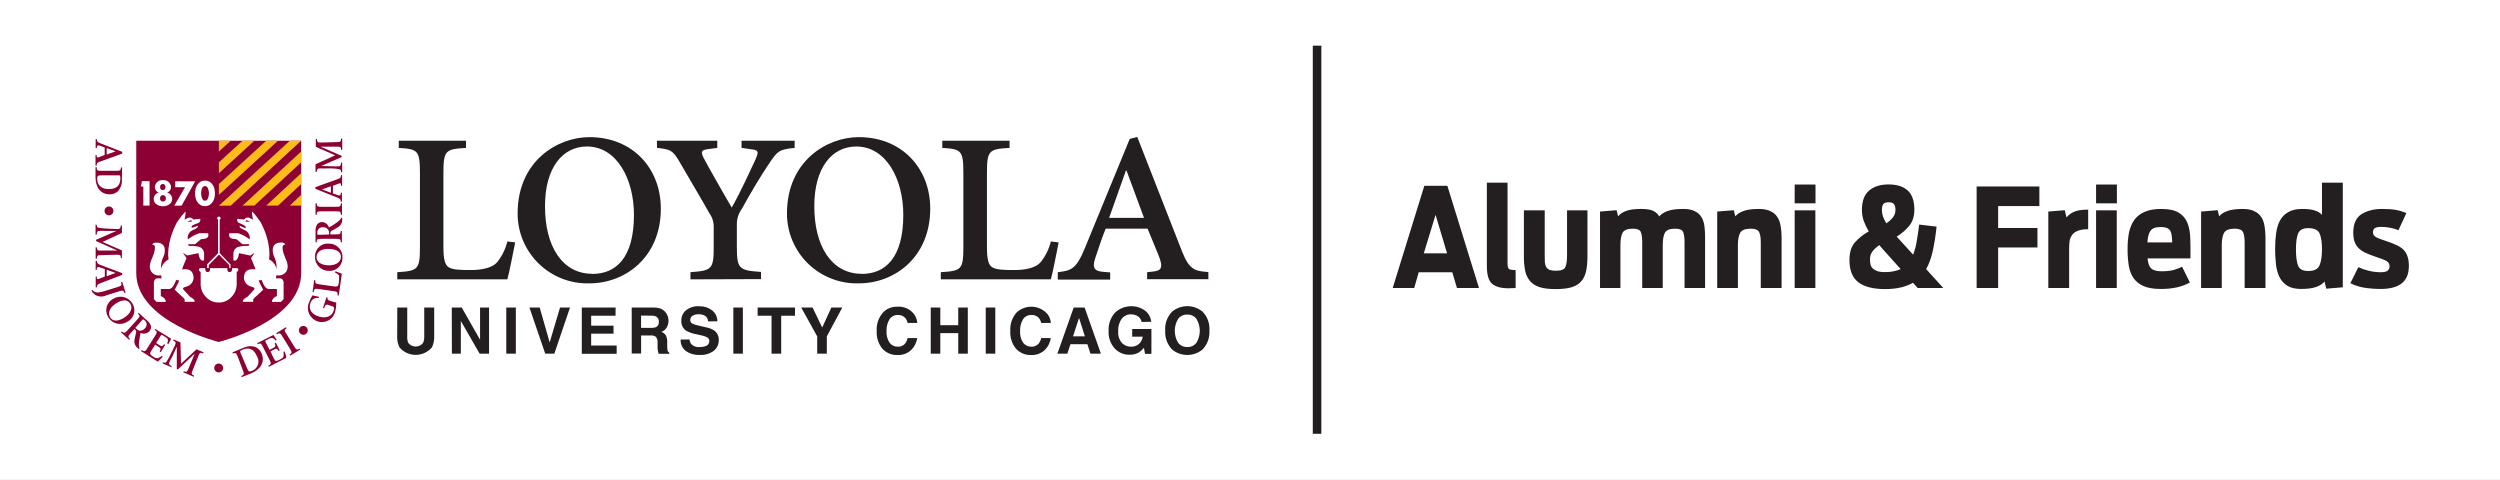
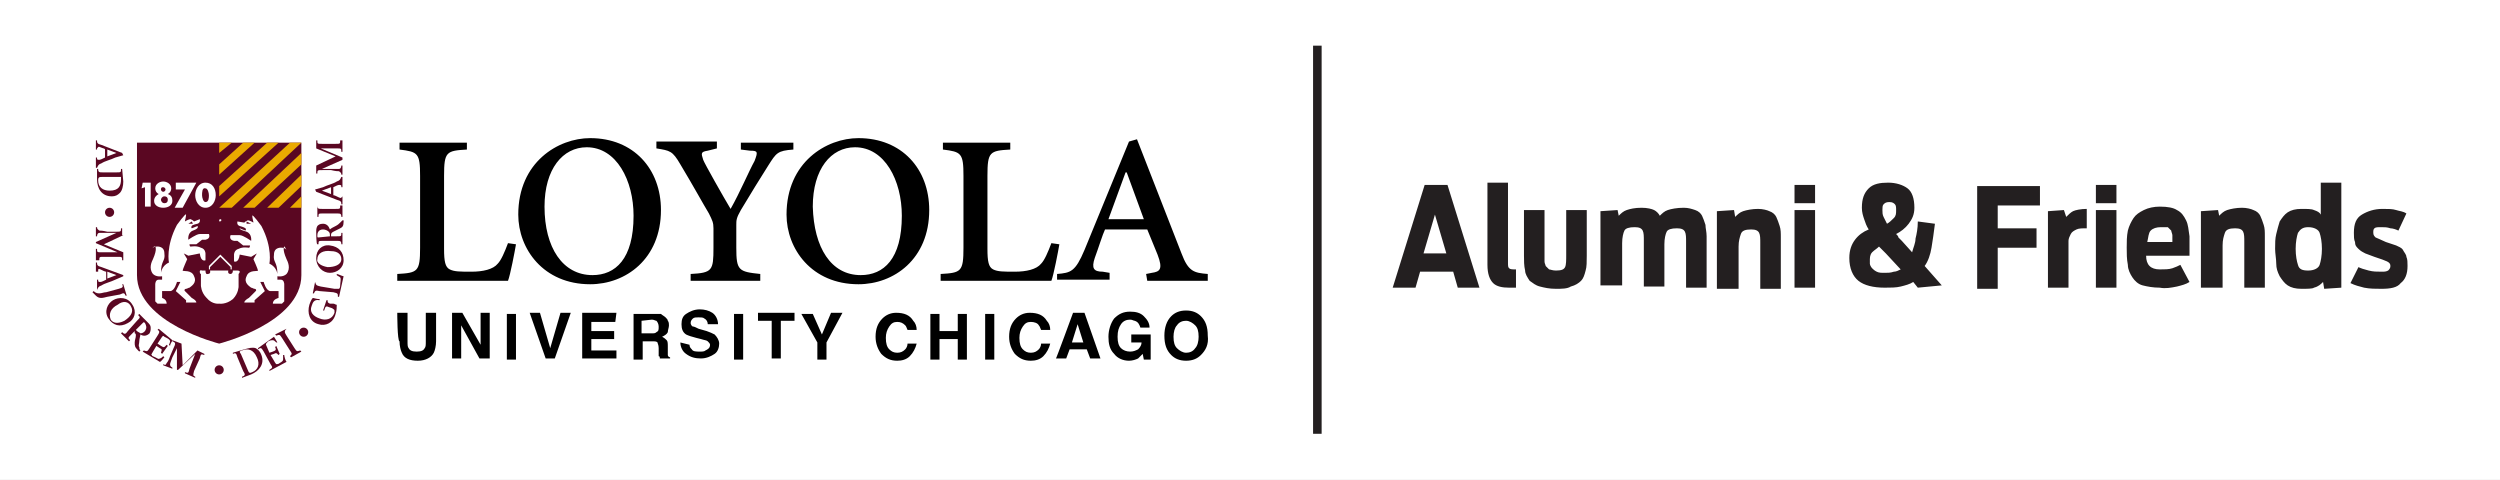
- <svg xmlns="http://www.w3.org/2000/svg" fill="none" viewBox="0 0 219 42">
-   <path fill="#fff" d="M0 0h219v42H0z" />
-   <path fill="#231F20" d="M34.802 24.471v-.628c1.85-.109 1.986-.244 1.986-2.287v-6.34c0-2.042-.162-2.151-1.855-2.26v-.629h5.89v.629c-1.819.109-1.98.218-1.98 2.26v6.424c0 1.06.13 1.605.506 1.797.375.192.925.218 1.898.218.973 0 1.877-.192 2.3-.68a4.735 4.735 0 0 0 .899-1.824l.685.083c-.131.624-.528 2.718-.685 3.237h-9.644Zm10.543-5.786c0-4.573 3.49-6.672 6.284-6.672 3.805 0 6.261 2.75 6.261 6.262 0 4.277-3.142 6.546-6.235 6.546a6.108 6.108 0 0 1-6.31-6.136Zm6.545 5.31c2.034 0 3.644-1.36 3.644-5.175 0-3.102-1.48-5.986-4.12-5.986-2.138 0-3.67 1.876-3.67 5.197-.021 3.526 1.51 5.952 4.124 5.952l.022.013Zm8.593.476v-.628c1.902-.135 2.037-.27 2.037-2.256v-1.663a1.999 1.999 0 0 0-.401-1.278c-.554-1.008-1.31-2.26-2.51-4.329-.684-1.2-.872-1.226-2.059-1.361v-.629h5.285v.629l-.82.109c-.607.078-.634.244-.367.79.126.27 1.82 3.264 2.452 4.328.82-1.444 1.636-3.268 2.06-4.167.344-.764.292-.873-.437-.951l-.763-.11v-.628h4.651v.629c-1.427.135-1.531.327-2.247 1.387s-1.505 2.37-2.378 3.95c-.279.38-.431.837-.437 1.309v1.963c0 1.986.162 2.121 2.117 2.256v.629l-6.183.021Zm8.457-5.786c0-4.573 3.49-6.672 6.288-6.672 3.8 0 6.261 2.75 6.261 6.262 0 4.277-3.146 6.546-6.235 6.546a6.11 6.11 0 0 1-6.315-6.136Zm6.545 5.31c2.033 0 3.644-1.36 3.644-5.175 0-3.102-1.48-5.986-4.12-5.986-2.142 0-3.674 1.876-3.674 5.197-.017 3.526 1.514 5.952 4.133 5.952l.017.013Zm6.93.476v-.628c1.845-.109 1.976-.244 1.976-2.287v-6.34c0-2.042-.157-2.151-1.846-2.26v-.629h5.891v.629c-1.824.109-1.98.218-1.98 2.26v6.424c0 1.06.13 1.605.501 1.797.371.192.925.218 1.903.218.977 0 1.872-.192 2.295-.68.43-.535.737-1.158.899-1.824l.685.083c-.13.624-.524 2.718-.685 3.237h-9.64Zm18.074-.628.502-.052c.742-.083.977-.301.436-1.58l-.899-2.182h-3.67c-.187.437-.637 1.715-.898 2.531-.32.925-.08 1.196.685 1.253l.606.052v.628h-4.59v-.65c1.16-.135 1.614-.244 2.378-2.12l3.927-9.557.659-.166 3.927 10.037c.633 1.605 1.139 1.715 2.3 1.793v.628h-5.363v-.615Zm-3.33-4.76h3.055l-1.531-4.142h-.053l-1.47 4.141Zm-62.357 7.858h.873v2.483c-.018.206.01.413.083.607a.821.821 0 0 0 1.309 0 1.4 1.4 0 0 0 .096-.607v-2.483h.873v2.488a2.09 2.09 0 0 1-.197.999 1.863 1.863 0 0 1-2.845 0 2.03 2.03 0 0 1-.2-1l.008-2.487Zm4.774 0h.873l1.605 2.82v-2.82h.786v4.041h-.825l-1.645-2.867v2.867h-.785l-.01-4.04Zm5.612 4.041h-.838v-4.04h.838v4.04Zm3.87-4.041h.873l-1.37 4.041h-.799l-1.383-4.04h.899l.873 3.054.907-3.055Zm4.862.716h-2.134v.873h1.959v.702h-1.96v1.039h2.235v.724h-3.055v-4.054h2.963l-.009.716Zm3.984-.611a1.114 1.114 0 0 1 .58.624c.056.139.083.287.078.437a1.236 1.236 0 0 1-.148.567.81.81 0 0 1-.48.393.744.744 0 0 1 .397.318c.091.198.132.415.118.633v.27c-.003.127.004.254.022.38a.323.323 0 0 0 .157.227v.1h-.934a1.64 1.64 0 0 1-.052-.214 1.853 1.853 0 0 1-.04-.349v-.401a.76.76 0 0 0-.135-.515.663.663 0 0 0-.48-.13h-.825v1.583h-.824v-4.028h1.95c.21 0 .418.035.616.105Zm-1.746.598v1.078h.908c.14.007.28-.015.41-.066a.458.458 0 0 0 .24-.436.506.506 0 0 0-.236-.493.802.802 0 0 0-.388-.074l-.934-.01Zm4.246 2.094a.794.794 0 0 0 .157.41.872.872 0 0 0 .716.254c.168.004.336-.02.497-.07a.467.467 0 0 0 .362-.467.354.354 0 0 0-.179-.31 1.906 1.906 0 0 0-.558-.187l-.437-.096c-.306-.055-.6-.16-.872-.31a.995.995 0 0 1-.406-.873 1.151 1.151 0 0 1 .397-.899 1.702 1.702 0 0 1 1.174-.362c.395-.011.783.108 1.104.34a1.2 1.2 0 0 1 .48.982h-.812a.58.58 0 0 0-.327-.52 1.144 1.144 0 0 0-.502-.1.951.951 0 0 0-.532.131.436.436 0 0 0-.201.371.35.35 0 0 0 .196.323c.172.078.352.133.537.166l.711.166c.251.05.489.15.699.297a.981.981 0 0 1 .357.824 1.173 1.173 0 0 1-.436.921c-.349.26-.779.388-1.213.362-.447.026-.89-.1-1.257-.358a1.199 1.199 0 0 1-.436-.99l.78-.005Zm4.673 1.244h-.837v-4.04h.837v4.04Zm4.565-4.041v.716h-1.209v3.325h-.846v-3.325h-1.218v-.716h3.273Zm3.185 0h.956l-1.353 2.527v1.514h-.842v-1.514l-1.4-2.527h.994l.843 1.746.802-1.746Zm4.534.424a1.656 1.656 0 0 1 1.244-.498 1.675 1.675 0 0 1 1.475.668c.16.221.255.482.275.755h-.847a1.092 1.092 0 0 0-.205-.437.84.84 0 0 0-.668-.261.819.819 0 0 0-.71.37 1.812 1.812 0 0 0-.263 1.052c-.026.362.07.722.275 1.021a.874.874 0 0 0 .698.336.799.799 0 0 0 .664-.288c.1-.141.171-.302.21-.471h.837c-.056.41-.251.79-.554 1.073a1.62 1.62 0 0 1-1.143.415 1.707 1.707 0 0 1-1.358-.559 2.26 2.26 0 0 1-.493-1.54 2.234 2.234 0 0 1 .563-1.636Zm4.172 3.617v-4.04h.838v1.544h1.57v-1.545h.839v4.041h-.838V29.18H82.37v1.802h-.838Zm5.655 0h-.837v-4.04h.837v4.04Zm1.872-3.617a1.889 1.889 0 0 1 2.72.17c.16.221.254.482.274.755h-.842a1.152 1.152 0 0 0-.205-.437.843.843 0 0 0-.672-.261.82.82 0 0 0-.712.37 1.81 1.81 0 0 0-.261 1.052c-.027.362.07.722.275 1.021a.873.873 0 0 0 .698.336.79.79 0 0 0 .663-.288 1.2 1.2 0 0 0 .21-.471h.837c-.054.41-.248.79-.55 1.073a1.63 1.63 0 0 1-1.147.415 1.702 1.702 0 0 1-1.353-.559 2.238 2.238 0 0 1-.493-1.54 2.23 2.23 0 0 1 .559-1.636Zm4.997-.424h.956l1.426 4.041h-.916l-.266-.829h-1.488l-.27.83h-.873l1.43-4.042ZM94 29.46h1.034l-.51-1.61L94 29.46Zm6.009-1.257a.793.793 0 0 0-.471-.576 1.14 1.14 0 0 0-.463-.092.99.99 0 0 0-.798.37c-.235.319-.348.71-.319 1.105a1.366 1.366 0 0 0 .345 1.056 1.1 1.1 0 0 0 .768.305c.255.011.504-.074.698-.24a1.07 1.07 0 0 0 .336-.641h-.925v-.672h1.684V31h-.558l-.096-.533a1.92 1.92 0 0 1-.437.402 1.518 1.518 0 0 1-.82.205 1.706 1.706 0 0 1-1.31-.554 2.13 2.13 0 0 1-.531-1.532 2.256 2.256 0 0 1 .536-1.571 2.072 2.072 0 0 1 2.666-.2 1.43 1.43 0 0 1 .537.972l-.842.014Zm5.324 2.421a2.096 2.096 0 0 1-2.649 0 2.18 2.18 0 0 1-.611-1.667c-.023-.305.02-.612.126-.899.105-.288.27-.55.485-.767a2.095 2.095 0 0 1 2.649 0 2.135 2.135 0 0 1 .611 1.666 2.181 2.181 0 0 1-.611 1.667Zm-.528-.593a2.013 2.013 0 0 0 0-2.103.953.953 0 0 0-.794-.371.976.976 0 0 0-.803.37 2.012 2.012 0 0 0 0 2.104.972.972 0 0 0 .803.37.95.95 0 0 0 .794-.37Z" />
-   <path fill="#8D0034" d="M26.384 12.327v11.595c0 4.254-7.226 6.035-7.226 6.035s-7.222-1.79-7.222-6.035V12.327h14.448Z" />
-   <path fill="#fff" d="m12.342 16.342.091-.476h.668v2.147h-.545v-1.671h-.214Zm2.64.044a.506.506 0 0 1-.336.484.57.57 0 0 1 .436.558c0 .437-.436.642-.807.642-.37 0-.812-.2-.812-.642a.572.572 0 0 1 .437-.558.51.51 0 0 1-.336-.485.652.652 0 0 1 .724-.606.646.646 0 0 1 .694.607Zm-.956 0a.234.234 0 0 0 .136.246.235.235 0 0 0 .323-.147.234.234 0 0 0 .008-.1.234.234 0 0 0-.136-.246.236.236 0 0 0-.33.247Zm0 .96a.253.253 0 1 0 .498.03.254.254 0 0 0-.251-.286.252.252 0 0 0-.251.286l.004-.03Zm1.322-.947v-.515h1.746l-1.183 2.13h-.641l.938-1.615h-.86Zm3.482.541c0 .54-.257 1.117-.872 1.117s-.873-.576-.873-1.117.262-1.117.873-1.117c.61 0 .873.558.873 1.117Zm-1.212 0c0 .2.065.646.34.646s.345-.437.345-.646c0-.21-.066-.642-.345-.642-.28 0-.34.42-.34.642Zm-4.107 4.547s.219.161-.174 1.1c-.079.187-.437.872 0 1.308a.813.813 0 0 0 .772.214l.044.27h-.345c-.314 0-.327.363-.327.363v1.466l.24.24h.803c0-.362-.437-.515-.437-.515v-.615h.733c.389-.03.603-.785.603-.785l.283.03c-.12.28-.255.552-.405.816l.872.816v.24h.882c.043-.227-.406-.436-.406-.436l-.585-.633c-.074-.083-.022-.166.079-.2.1-.036.2-.062.327-.11a.812.812 0 0 0 .436-1.034c-.218-.637-.955-.375-.955-.436s.388-.978.388-.978l-.314-.471.375.244.982-.205c.105.847.497.633.497.633v-.633a.611.611 0 0 0-.392-.54 2.83 2.83 0 0 0-.9-.092.12.12 0 0 1-.083-.055.118.118 0 0 1-.012-.098h.593l.524-.437.284-.03c.523-.087.331-.498.331-.498h-.75a3.28 3.28 0 0 0-1.021.546.747.747 0 0 1 .436-.816c.559-.21.436-.375.436-.375l-.523.178s-.061-.06.03-.196a1.93 1.93 0 0 1 .476-.205.299.299 0 0 0 .241-.263.297.297 0 0 0-.014-.125l-.585.056c-.135-.117-.122-.135-.314-.165-.192-.031-.498.244-.467.152a5.08 5.08 0 0 0 .1-.624c.026-.244-.763.873-.763.873-1.021 1.946-.738 3.26-.738 3.26a1.308 1.308 0 0 0-.672.872c0-1.095.358-1.016.34-1.71-.017-.694-.746-.628-.746-.628a.406.406 0 0 0-.375.178s.135-.026.196.053Z" />
-   <path fill="#8D0034" d="M16.409 19.418h.414l-.087-.144-.327.144Z" />
-   <path fill="#fff" d="M19.167 26.5a1.456 1.456 0 0 1-1.104-.462 1.584 1.584 0 0 1-.485-1.087v-1.138a.2.2 0 0 1-.148-.175c0-.175.175-.148.175-.148h.366c0 .388.223.344.223.344.257 0 .2-.344.2-.344h1.519s-.052.353.205.344c0 0 .236.044.218-.344h.367s.183-.026.174.148a.192.192 0 0 1-.144.175v1.139c-.015.41-.186.799-.48 1.086a1.452 1.452 0 0 1-1.1.463h.014Z" />
-   <path fill="#fff" d="M24.813 21.487s-.218.161.175 1.1c.079.187.436.872 0 1.308a.813.813 0 0 1-.772.214l-.048.27h.344c.319 0 .332.363.332.363v1.466l-.24.24h-.785c0-.362.436-.515.436-.515v-.615h-.72c-.393-.03-.602-.785-.602-.785l-.284.03c.12.28.256.552.406.816l-.873.816v.24h-.912c-.044-.227.406-.436.406-.436l.585-.633c.074-.083.021-.166-.079-.2-.1-.036-.2-.062-.327-.11a.816.816 0 0 1-.437-1.034c.223-.637.96-.375.96-.436s-.388-.973-.388-.973l.314-.472-.375.245-.99-.21c-.105.847-.494.633-.494.633v-.633a.61.61 0 0 1 .389-.54c.293-.08.596-.11.899-.092a.119.119 0 0 0 .1-.102.117.117 0 0 0-.004-.051h-.59l-.523-.437-.284-.03c-.528-.087-.331-.498-.331-.498h.75c.369.12.713.305 1.017.546a.742.742 0 0 0-.436-.816c-.555-.21-.437-.375-.437-.375l.51.213s.062-.06-.03-.196a1.948 1.948 0 0 0-.462-.24.298.298 0 0 1-.223-.388l.585.056c.135-.117.118-.135.314-.165.196-.031.497.244.467.152a5.075 5.075 0 0 1-.092-.633c-.026-.244.764.873.764.873 1.021 1.947.737 3.26.737 3.26a1.309 1.309 0 0 1 .672.873c0-1.096-.357-1.017-.344-1.71.013-.695.75-.63.75-.63a.406.406 0 0 1 .375.18s-.143-.018-.205.06Z" />
-   <path fill="#8D0034" d="M21.916 19.418H21.5l.088-.144.327.144Z" />
-   <path fill="#fff" d="M19.245 22.176v-2.932a.15.15 0 0 0 .079-.122.148.148 0 0 0-.149-.149.148.148 0 0 0-.074.275v2.928l-.96.986v.323h.144v-.261l.9-.921.898.92v.262h.114v-.31l-.952-.999Z" />
-   <path fill="#FEBC18" d="M19.175 12.327v.947l1.035-.947h-1.035Zm6.219 5.686h.986v-.947l-.986.947Zm-4.146-5.686-2.073 1.894v.951l3.107-2.845h-1.034Zm2.073 0-4.146 3.792v.947l5.18-4.739h-1.034Zm2.073 0-6.218 5.69h1.034l6.17-5.69h-.986Zm-4.146 5.686h1.034l4.098-3.792v-.947l-5.132 4.74Zm2.073 0h1.034l2.03-1.894v-.947l-3.064 2.841Z" />
-   <path fill="#8D0034" d="m10.719 13.449-.66.244c-.436.162-.872.314-1.23.437-.358.122-.345.174-.362.38h-.1v-.94h.1v.101c.022.136.057.144.192.1.135-.043.327-.122.51-.196v-.659c-.104-.043-.305-.109-.436-.157-.13-.048-.236-.035-.253.123v.095h-.1v-.79h.1c.026.223.04.263.362.385l1.85.72.027.157Zm-1.37-.476v.563l.78-.28-.78-.283Zm1.331 2.754c.025.36-.087.715-.315.994a1.056 1.056 0 0 1-.742.302c-.872 0-1.256-.677-1.256-1.51v-.873h.1c0 .292.048.323.436.323h1.257c.384 0 .415-.03.436-.292h.1l-.017 1.056Zm-1.772-.367c-.328 0-.397.035-.397.31 0 .589.436.894 1.008.894.759 0 1.025-.384 1.025-.95a.53.53 0 0 0-.035-.232c0-.022-.078-.022-.174-.022H8.908Zm1.772 5.044-1.698.79 1.697.742v.677h-.083c-.03-.288-.043-.302-.436-.297l-1.244.035c-.397 0-.405 0-.436.31h-.1v-.995h.1c.026.279.035.288.436.283h1.366l-1.867-.833v-.11l1.784-.776h-.92a4.848 4.848 0 0 0-.624 0c-.136 0-.166.087-.184.323h-.1v-.873h.1c0 .18.048.249.184.275.135.026.314.044.658.066l.734.034c.47.027.506 0 .536-.305h.1l-.004.654Zm.047 3.662-.659.257c-.436.166-.872.327-1.226.467-.353.14-.336.175-.358.38h-.1v-.939h.096v.1c0 .136.057.14.192.097.135-.044.327-.127.51-.2v-.66a7.681 7.681 0 0 0-.458-.152c-.152-.049-.235-.035-.248.122v.1H8.38v-.79h.1c.03.218.048.258.367.38l1.837.694.043.144Zm-1.379-.437v.568l.781-.288-.78-.28Zm.943 1.519c.367-.114.384-.148.319-.436l.096-.031.296.956-.096.03c-.096-.236-.13-.253-.497-.14l-1.096.345a1.021 1.021 0 0 1-.99-.052A1.31 1.31 0 0 1 8 25.47l.083-.069a.62.62 0 0 0 .55.218 3.06 3.06 0 0 0 .606-.144l1.052-.327Zm.873 3.032a1.187 1.187 0 0 1-1.69-.41 1.13 1.13 0 0 1 .437-1.592 1.212 1.212 0 0 1 1.707.436 1.122 1.122 0 0 1-.454 1.567Zm-.934-1.64c-.554.327-.842.82-.585 1.257.188.318.598.41 1.174.07.576-.34.846-.838.606-1.248-.192-.35-.65-.42-1.195-.08Zm4.76 3.129c0 .052-.152.283-.248.48l-.096-.053a.64.64 0 0 0 .061-.344c0-.083-.105-.162-.292-.28l-.149-.091c-.117-.075-.122-.075-.192.03l-.397.642.258.161c.257.162.275.149.436-.065l.096.06-.38.638-.096-.057c.118-.257.118-.275-.14-.436l-.257-.166-.314.497c-.109.175-.148.267-.118.34a.697.697 0 0 0 .262.219.572.572 0 0 0 .41.135c.126-.05.243-.12.345-.21l.079.075a5.65 5.65 0 0 1-.437.436l-1.47-.925.056-.083c.267.144.31.136.51-.187l.664-1.056c.205-.328.197-.367-.022-.528l.053-.083 1.379.85Zm.817.327.052 1.868 1.353-1.266.62.266-.04.092c-.275-.087-.297-.083-.436.28l-.463 1.16c-.148.367-.14.38.114.52l-.04.09-.912-.392.04-.091c.266.082.279.082.436-.284l.528-1.261-1.475 1.383-.096-.04v-1.95l-.384.838a4.661 4.661 0 0 0-.288.567c-.04.127 0 .184.227.297l-.04.092-.776-.336.044-.088c.165.057.244.053.323-.065a5.43 5.43 0 0 0 .318-.576l.327-.659c.21-.436.201-.467-.07-.615l.04-.092.598.262Zm5.515.471c.33-.16.709-.186 1.056-.07.25.114.446.32.546.577.319.816-.17 1.422-.947 1.745l-.812.319-.035-.092c.267-.127.28-.166.14-.524l-.436-1.156c-.14-.358-.175-.375-.437-.301l-.039-.092.964-.406Zm.315 1.776c.13.301.187.35.436.245a.873.873 0 0 0 .436-1.279c-.296-.698-.755-.79-1.278-.567a.536.536 0 0 0-.2.118c0 .026 0 .082.051.17l.555 1.313Zm2.321-2.902c.03.048.166.275.284.437l-.092.056a.624.624 0 0 0-.266-.226c-.079-.027-.192 0-.388.104l-.157.083c-.123.061-.127.066-.07.18l.344.671.275-.14c.27-.14.266-.16.175-.436l.1-.052.345.672-.1.052c-.162-.236-.175-.244-.437-.105l-.275.14.258.563c.096.183.152.266.231.28a.713.713 0 0 0 .323-.119c.161-.078.301-.165.327-.279a1.115 1.115 0 0 0 0-.401l.105-.03c.06.18.111.363.153.549l-1.545.794-.044-.087c.262-.161.275-.2.1-.541l-.567-1.109c-.178-.34-.213-.353-.466-.248l-.044-.088 1.431-.72Zm1.095-.681.053.088c-.218.157-.227.196 0 .524l.654 1.06c.201.327.24.336.48.214l.053.083-.873.528-.052-.083c.222-.166.23-.205.03-.533l-.654-1.06c-.184-.323-.24-.323-.49-.205l-.052-.087.851-.528Zm4.094-2.238c.1.038.203.063.31.074.005.265-.028.53-.097.786a1.183 1.183 0 0 1-1.531.872 1.236 1.236 0 0 1-.76-1.658 3.1 3.1 0 0 1 .297-.62c.118.031.301.066.567.123v.113a.617.617 0 0 0-.754.498c-.153.467.1.903.715 1.104.52.166 1.13.118 1.331-.498a.514.514 0 0 0 .035-.235c0-.075-.052-.123-.188-.166l-.283-.092c-.232-.074-.258-.065-.402.284l-.096-.03.306-.939.1.03c-.03.188 0 .206.218.28l.232.074Zm-1.628-1.881h.1c0 .288 0 .319.384.371l1.227.175c.205.03.305 0 .357-.03a.572.572 0 0 0 .092-.284c0-.162.07-.59 0-.677a1.022 1.022 0 0 0-.332-.222l.04-.11c.109.035.436.166.558.21l-.27 1.907h-.1c0-.297 0-.332-.385-.384l-1.23-.175c-.384-.056-.437-.03-.476.25h-.1l.135-1.03Zm1.313-3.203a1.182 1.182 0 0 1 1.165 1.31 1.126 1.126 0 0 1-1.243 1.082 1.214 1.214 0 0 1-1.16-1.31 1.118 1.118 0 0 1 1.238-1.082Zm-.161 1.899c.641.048 1.16-.205 1.191-.707.026-.371-.262-.677-.93-.72-.737-.053-1.173.213-1.204.69-.026.374.323.697.943.737Zm-1.03-2.963a1.06 1.06 0 0 1 .122-.585.52.52 0 0 1 .437-.236.65.65 0 0 1 .615.476c.1-.057.349-.196.506-.31.14-.089.272-.188.397-.297a.466.466 0 0 0 .162-.244h.096v.148a.715.715 0 0 1-.328.65c-.165.114-.392.232-.576.332a.205.205 0 0 0-.135.21v.113h.476c.384 0 .436-.03.436-.301h.1v1.004h-.1c0-.284-.048-.315-.436-.315h-1.235c-.384 0-.437.031-.437.302h-.1v-.947Zm1.183.27v-.113a.51.51 0 0 0-.092-.336.566.566 0 0 0-.436-.192.462.462 0 0 0-.502.484c0 .17 0 .179.13.179l.9-.022Zm-1.183-2.731h.1c.022.27.053.3.437.3h1.244c.383 0 .436-.03.436-.3h.1v1.003h-.1c0-.275-.048-.305-.436-.305h-1.244c-.384 0-.437.03-.437.305h-.1v-1.003Zm-.026-1.41.659-.244c.436-.162.873-.315 1.23-.437.358-.122.345-.174.363-.38h.1v.939h-.1v-.1c0-.136-.057-.145-.192-.1-.136.043-.328.121-.511.195v.664c.105.043.305.109.436.157s.236.035.253-.122v-.096h.1v.79h-.1c-.026-.223-.039-.262-.362-.384l-1.85-.738-.026-.144Zm1.37.48v-.567l-.781.279.781.288Zm-1.344-2.492 1.72-.785-1.698-.746v-.672h.1c.03.288.044.305.437.296l1.243-.034c.397 0 .406-.022.437-.31h.1v.99h-.1c-.026-.275-.035-.288-.437-.283h-1.366l1.855.807v.105l-1.785.78.925.027c.207.014.414.014.62 0 .135 0 .166-.087.183-.323h.1v.842h-.1c0-.179-.048-.249-.183-.27a4.836 4.836 0 0 0-.659-.066l-.755.009c-.471-.026-.506 0-.537.305h-.1v-.672Zm-8.483 18.232a.388.388 0 1 0 0-.777.388.388 0 0 0 0 .777Zm7.414-3.295a.388.388 0 1 0 0-.776.388.388 0 0 0 0 .776ZM9.545 18.864a.388.388 0 1 0 0-.777.388.388 0 0 0 0 .777Zm3.299 9.181c.168.122.298.29.37.485a.52.52 0 0 1-.13.488.646.646 0 0 1-.764.14c-.022.114-.087.389-.109.585-.03.161-.045.325-.048.489-.006.1.018.2.07.288l-.07.056-.122-.109a.694.694 0 0 1-.262-.676c.026-.197.092-.436.14-.65a.205.205 0 0 0-.062-.24l-.087-.075-.318.354c-.258.284-.253.323-.07.52l-.066.073-.72-.667.066-.074c.227.174.266.17.523-.114l.834-.92c.257-.284.257-.324.07-.52l.065-.074.69.641Zm-.99.677.1.091a.52.52 0 0 0 .31.158.572.572 0 0 0 .436-.21.457.457 0 0 0-.026-.694c-.127-.113-.14-.109-.219-.026l-.602.68Z" />
-   <path stroke="#231F20" stroke-width=".75" d="M115.375 4v34" />
-   <path fill="#231F20" d="M208.569 25.312c-.496 0-.98-.036-1.452-.108a4.152 4.152 0 0 1-1.224-.396l.696-1.404c.248.12.548.224.9.312s.712.132 1.08.132c.256 0 .444-.04.564-.12.128-.088.192-.224.192-.408 0-.2-.084-.348-.252-.444-.168-.104-.524-.244-1.068-.42a8.26 8.26 0 0 1-.816-.324 2.09 2.09 0 0 1-.576-.396 1.51 1.51 0 0 1-.348-.552c-.08-.216-.12-.48-.12-.792 0-.768.236-1.308.708-1.62.48-.312 1.092-.468 1.836-.468.48 0 .876.028 1.188.084.312.056.62.148.924.276l-.696 1.5a4.35 4.35 0 0 0-.684-.204 3.753 3.753 0 0 0-.804-.084c-.296 0-.496.04-.6.12-.096.08-.144.2-.144.36 0 .16.076.292.228.396.152.096.468.22.948.372.344.112.64.228.888.348.248.112.452.248.612.408.16.16.276.356.348.588.08.224.12.5.12.828 0 .696-.212 1.208-.636 1.536-.424.32-1.028.48-1.812.48Zm-7 0c-.504 0-.908-.096-1.212-.288a1.923 1.923 0 0 1-.684-.768 3.51 3.51 0 0 1-.3-1.116 12.17 12.17 0 0 1-.072-1.344c0-.472.028-.92.084-1.344.056-.424.164-.792.324-1.104.168-.32.408-.572.72-.756.312-.192.72-.288 1.224-.288.48 0 .852.044 1.116.132.264.08.476.208.636.384V16h1.824v9.168l-1.452.12-.144-.624c-.176.208-.428.368-.756.48-.32.112-.756.168-1.308.168Zm.624-1.572c.528 0 .86-.164.996-.492.144-.328.216-.8.216-1.416 0-.6-.068-1.056-.204-1.368-.136-.32-.472-.48-1.008-.48-.456 0-.748.156-.876.468-.128.304-.192.764-.192 1.38 0 .624.06 1.1.18 1.428.128.32.424.48.888.48Zm-9.378 1.488v-6.696l1.452-.12.132.54c.16-.2.4-.356.72-.468.32-.12.768-.18 1.344-.18.416 0 .752.064 1.008.192.264.12.468.292.612.516.144.216.24.476.288.78.056.304.084.632.084.984v4.452h-1.824v-3.996c0-.4-.048-.7-.144-.9-.096-.2-.34-.3-.732-.3-.48 0-.788.12-.924.36s-.204.604-.204 1.092v3.744h-1.812Zm-.98-.48c-.32.176-.688.316-1.104.42a6.47 6.47 0 0 1-1.464.144c-.6 0-1.088-.08-1.464-.24a2.076 2.076 0 0 1-.888-.684c-.208-.296-.352-.66-.432-1.092a9.272 9.272 0 0 1-.108-1.488c0-.544.044-1.032.132-1.464.096-.432.252-.796.468-1.092.224-.304.524-.536.9-.696.384-.168.864-.252 1.44-.252.672 0 1.184.108 1.536.324.36.216.616.516.768.9.152.384.236.844.252 1.38.016.528.02 1.104.012 1.728h-3.756c.032.4.132.688.3.864.176.176.488.264.936.264.448 0 .804-.04 1.068-.12.264-.08.504-.172.72-.276l.684 1.38Zm-2.568-4.86c-.44 0-.736.112-.888.336-.152.216-.24.552-.264 1.008h2.172a5.635 5.635 0 0 0-.048-.588 1.04 1.04 0 0 0-.12-.42.59.59 0 0 0-.3-.252 1.482 1.482 0 0 0-.552-.084Zm-5.651-2.076v-1.644h1.824v1.644h-1.824Zm0 7.416v-6.804h1.812v6.804h-1.812Zm-4.184 0v-6.696l1.44-.12.156.636c.152-.2.368-.364.648-.492s.696-.192 1.248-.192v1.716c-.392 0-.7.048-.924.144-.216.088-.38.212-.492.372a1.214 1.214 0 0 0-.216.552 5.877 5.877 0 0 0-.036.672v3.408h-1.824Zm-6.279 0v-8.892h5.496v1.716h-3.612v1.92h3.444v1.704h-3.444v3.552h-1.884Zm-5.166 0-.408-.456c-.304.176-.66.312-1.068.408-.4.096-.86.144-1.38.144-1.024 0-1.8-.196-2.328-.588-.528-.4-.792-1.052-.792-1.956 0-.672.164-1.192.492-1.56a4.525 4.525 0 0 1 1.2-.948 5.442 5.442 0 0 1-.432-.9 2.89 2.89 0 0 1-.168-.984c0-.768.208-1.332.624-1.692.424-.36.996-.54 1.716-.54s1.276.176 1.668.528c.392.352.588.92.588 1.704 0 .568-.156 1.04-.468 1.416a4.413 4.413 0 0 1-1.08.924c.08.08.16.168.24.264l.264.288.936 1.032a5.71 5.71 0 0 0 .312-1.176c.08-.448.152-.936.216-1.464l1.524.18c-.08.768-.188 1.468-.324 2.1-.136.624-.332 1.164-.588 1.62l1.5 1.656h-2.244Zm-3.132-6.84c0 .2.032.396.096.588.072.192.168.388.288.588a2.41 2.41 0 0 0 .576-.516c.152-.192.228-.412.228-.66 0-.224-.044-.392-.132-.504-.088-.112-.244-.168-.468-.168-.224 0-.38.056-.468.168-.08.112-.12.28-.12.504Zm-1.044 4.308c0 .144.012.284.036.42.024.136.08.256.168.36.096.104.232.192.408.264.176.064.412.096.708.096.28 0 .532-.024.756-.072a2.9 2.9 0 0 0 .612-.192l-1.26-1.404c-.104-.12-.208-.236-.312-.348l-.3-.348c-.232.16-.428.34-.588.54-.152.192-.228.42-.228.684Zm-6.597-4.884v-1.644h1.824v1.644h-1.824Zm0 7.416v-6.804h1.812v6.804h-1.812Zm-6.786 0v-6.696l1.452-.12.132.54c.16-.2.4-.356.72-.468.32-.12.768-.18 1.344-.18.416 0 .752.064 1.008.192.264.12.468.292.612.516.144.216.24.476.288.78.056.304.084.632.084.984v4.452h-1.824v-3.996c0-.4-.048-.7-.144-.9-.096-.2-.34-.3-.732-.3-.48 0-.788.12-.924.36s-.204.604-.204 1.092v3.744h-1.812Zm-10.266 0v-6.696l1.452-.12.132.54c.152-.2.38-.356.684-.468.304-.12.744-.18 1.32-.18.544 0 .924.068 1.14.204.224.128.376.28.456.456.168-.2.412-.36.732-.48s.78-.18 1.38-.18c.416 0 .748.064.996.192.256.12.452.292.588.516.136.216.224.476.264.78.04.304.06.632.06.984v4.452h-1.8v-3.996c0-.4-.04-.7-.12-.9-.08-.2-.316-.3-.708-.3-.456 0-.752.116-.888.348-.128.232-.192.6-.192 1.104v3.744h-1.8v-3.996c0-.4-.04-.7-.12-.9-.08-.2-.312-.3-.696-.3-.464 0-.764.116-.9.348-.128.232-.192.6-.192 1.104v3.744h-1.788Zm-3.885.096c-.552 0-1.008-.052-1.368-.156-.36-.112-.644-.284-.852-.516a2.023 2.023 0 0 1-.444-.888 6.297 6.297 0 0 1-.12-1.32v-4.02h1.824v3.924c0 .24.004.448.012.624.016.168.056.308.12.42a.59.59 0 0 0 .3.252c.136.048.32.072.552.072.456 0 .732-.108.828-.324.096-.224.144-.576.144-1.056v-3.912h1.788v4.02c0 .512-.04.952-.12 1.32-.08.36-.224.656-.432.888-.2.232-.484.404-.852.516-.36.104-.82.156-1.38.156Zm-3.508-.096a1.163 1.163 0 0 1-.216.012 6.201 6.201 0 0 1-.444.012c-.624 0-1.092-.132-1.404-.396-.304-.264-.456-.784-.456-1.56V16h1.812v7.044c0 .256.036.424.108.504.072.072.272.108.6.108v1.572Zm-10.769 0 2.772-8.952h2.016l2.772 8.952h-1.932l-.408-1.38h-2.94l-.396 1.38H122Zm2.724-3.036h2.04l-1.008-3.372-1.032 3.372Z" />
+ <svg xmlns="http://www.w3.org/2000/svg" xml:space="preserve" id="Layer_1" x="0" y="0" style="enable-background:new 0 0 219 42" version="1.1" viewBox="0 0 219 42">
+   <style>
+     .st0{fill:#fff}.st3{fill:#5a0722}
+   </style>
+   <path d="M219 0v42H0V0" class="st0" />
+   <path d="M115.4 4v34" style="fill:none;stroke:#231f20;stroke-width:.75" />
+   <path d="M208.6 25.3c-.5 0-1 0-1.5-.1-.4-.1-.8-.2-1.2-.4l.7-1.4c.2.1.5.2.9.3s.7.1 1.1.1c.3 0 .4 0 .6-.1.1-.1.2-.2.2-.4s-.1-.3-.3-.4c-.2-.1-.5-.2-1.1-.4-.3-.1-.5-.2-.8-.3-.2-.1-.4-.2-.6-.4-.2-.2-.3-.3-.3-.6-.1-.2-.1-.5-.1-.8 0-.8.2-1.3.7-1.6.5-.3 1.1-.5 1.8-.5.5 0 .9 0 1.2.1s.6.1.9.3l-.7 1.5c-.2-.1-.5-.2-.7-.2-.3-.1-.5-.1-.8-.1-.3 0-.5 0-.6.1-.1.1-.1.2-.1.4s.1.3.2.4c.2.1.5.2.9.4l.9.3c.2.1.5.2.6.4s.3.4.3.6c.1.2.1.5.1.8 0 .7-.2 1.2-.6 1.5-.3.4-.9.5-1.7.5zm-7 0c-.5 0-.9-.1-1.2-.3-.3-.2-.5-.5-.7-.8-.2-.4-.3-.7-.3-1.1 0-.4-.1-.9-.1-1.3 0-.5 0-.9.1-1.3s.2-.8.3-1.1c.2-.3.4-.6.7-.8.3-.2.7-.3 1.2-.3s.9 0 1.1.1c.3.1.5.2.6.4V16h1.8v9.2l-1.5.1-.1-.6c-.2.2-.4.4-.8.5-.1.1-.6.1-1.1.1zm.6-1.6c.5 0 .9-.2 1-.5.1-.3.2-.8.2-1.4 0-.6-.1-1.1-.2-1.4-.1-.3-.5-.5-1-.5s-.7.2-.9.5c-.1.3-.2.8-.2 1.4 0 .6.1 1.1.2 1.4.1.4.4.5.9.5zm-9.4 1.5v-6.7l1.5-.1.1.5c.2-.2.4-.4.7-.5.3-.1.8-.2 1.3-.2.4 0 .8.1 1 .2.3.1.5.3.6.5.1.2.2.5.3.8.1.3.1.6.1 1v4.5h-1.8v-4c0-.4 0-.7-.1-.9-.1-.2-.3-.3-.7-.3-.5 0-.8.1-.9.4s-.2.6-.2 1.1v3.7h-1.9zm-1-.5c-.3.2-.7.3-1.1.4-.5.1-1 .2-1.5.1-.6 0-1.1-.1-1.5-.2-.4-.1-.7-.4-.9-.7-.2-.3-.4-.7-.4-1.1-.1-.5-.1-1-.1-1.5s0-1 .1-1.5c.1-.4.3-.8.5-1.1.2-.3.5-.5.9-.7.4-.2.9-.3 1.4-.3.7 0 1.2.1 1.5.3.4.2.6.5.8.9.2.4.2.8.3 1.4v1.7H188c0 .4.1.7.3.9.2.2.5.3.9.3s.8 0 1.1-.1c.3-.1.5-.2.7-.3l.8 1.5zm-2.5-4.8c-.4 0-.7.1-.9.3-.2.2-.2.6-.3 1h2.2v-.6c0-.1-.1-.3-.1-.4l-.3-.3h-.6zm-5.7-2.1v-1.6h1.8v1.6h-1.8zm0 7.4v-6.8h1.8v6.8h-1.8zm-4.2 0v-6.7l1.4-.1.2.6c.2-.2.4-.4.6-.5s.7-.2 1.2-.2V20c-.4 0-.7 0-.9.1-.2.1-.4.2-.5.4-.1.2-.2.4-.2.6v4.1h-1.8zm-6.2 0v-8.9h5.5V18H175v2h3.4v1.7H175v3.6h-1.8zm-5.2 0-.4-.5c-.3.2-.7.3-1.1.4-.4.1-.9.1-1.4.1-1 0-1.8-.2-2.3-.6-.5-.4-.8-1.1-.8-2 0-.7.2-1.2.5-1.6.3-.4.7-.7 1.2-.9-.2-.3-.3-.6-.4-.9-.1-.3-.2-.6-.2-1 0-.8.2-1.3.6-1.7.4-.4 1-.5 1.7-.5s1.3.2 1.7.5.6.9.6 1.7c0 .6-.2 1-.5 1.4-.3.4-.7.7-1.1.9.1.1.2.2.2.3l.3.3.9 1c.1-.4.3-.8.3-1.2.1-.4.2-.9.2-1.5l1.5.2c-.1.8-.2 1.5-.3 2.1-.1.6-.3 1.2-.6 1.6l1.5 1.7-2.1.2zm-3.1-6.8c0 .2 0 .4.1.6l.3.6c.2-.1.4-.3.6-.5.2-.2.2-.4.2-.7 0-.2 0-.4-.1-.5s-.2-.2-.5-.2-.4.1-.5.2c-.1.1-.1.3-.1.5zm-1.1 4.3v.4c0 .1.1.3.2.4.1.1.2.2.4.3.2.1.4.1.7.1.3 0 .5 0 .8-.1.2 0 .4-.1.6-.2l-1.3-1.4-.3-.3-.3-.3c-.2.2-.4.3-.6.5-.1.1-.2.3-.2.6zm-6.6-4.9v-1.6h1.8v1.6h-1.8zm0 7.4v-6.8h1.8v6.8h-1.8zm-6.8 0v-6.7l1.5-.1.1.6c.2-.2.4-.4.7-.5.3-.1.8-.2 1.3-.2.4 0 .8.1 1 .2.3.1.5.3.6.5.1.2.2.5.3.8.1.3.1.6.1 1v4.5h-1.8v-4c0-.4 0-.7-.1-.9-.1-.2-.3-.3-.7-.3-.5 0-.8.1-.9.4s-.2.6-.2 1.1v3.7h-1.9zm-10.2 0v-6.7l1.5-.1.1.5c.2-.2.4-.4.7-.5.3-.1.7-.2 1.3-.2.5 0 .9.1 1.1.2.2.1.4.3.5.5.2-.2.4-.4.7-.5s.8-.2 1.4-.2c.4 0 .7.1 1 .2.3.1.5.3.6.5.1.2.2.5.3.8 0 .3.1.6.1 1v4.5h-1.8v-4c0-.4 0-.7-.1-.9-.1-.2-.3-.3-.7-.3-.5 0-.8.1-.9.3-.1.2-.2.6-.2 1.1v3.7H144v-4c0-.4 0-.7-.1-.9-.1-.2-.3-.3-.7-.3-.5 0-.8.1-.9.3-.1.2-.2.6-.2 1.1V25h-1.9v.2zm-3.9.1c-.6 0-1-.1-1.4-.2-.4-.1-.6-.3-.9-.5-.2-.3-.4-.6-.4-.9-.1-.4-.1-.9-.1-1.3v-4h1.8v4.5c0 .2.1.3.1.4l.3.3c.1 0 .3.1.6.1.5 0 .7-.1.8-.3.1-.2.1-.6.1-1.1v-3.9h1.8v4c0 .5 0 1-.1 1.3-.1.4-.2.7-.4.9-.2.2-.5.4-.9.5-.3.2-.8.2-1.3.2zm-3.5-.1h-.6c-.6 0-1.1-.1-1.4-.4-.3-.3-.5-.8-.5-1.6V16h1.8v7c0 .3 0 .4.1.5.1.1.3.1.6.1v1.6zm-10.8 0 2.8-9h2l2.8 9h-1.9l-.4-1.4h-2.9l-.4 1.4h-2zm2.7-3h2l-1-3.4-1 3.4z" style="fill:#231f20" />
+   <path d="M34.8 24.6V24c1.8-.1 2-.2 2-2.3v-6.3c0-2-.2-2.1-1.8-2.3v-.6h5.9v.6c-1.8.1-2 .2-2 2.3v6.4c0 1.1.1 1.6.5 1.8.4.2.9.2 1.9.2 1 0 1.9-.2 2.3-.7.3-.3.6-1 .9-1.8l.7.1c-.1.6-.5 2.7-.7 3.2h-9.7zm10.6-5.8c0-4.6 3.5-6.7 6.3-6.7 3.8 0 6.2 2.7 6.2 6.3 0 4.3-3.1 6.5-6.2 6.5-4.1 0-6.3-3.1-6.3-6.1zm6.5 5.3c2 0 3.6-1.4 3.6-5.2 0-3.1-1.5-6-4.1-6-2.1 0-3.7 1.9-3.7 5.2 0 3.6 1.6 6 4.2 6zm8.6.5V24c1.9-.1 2-.3 2-2.3V20c0-.5-.1-.7-.4-1.3-.6-1-1.3-2.3-2.5-4.3-.7-1.2-.9-1.2-2.1-1.4v-.6h5.3v.6l-.8.2c-.6.1-.6.2-.4.8.1.3 1.8 3.3 2.4 4.3.8-1.4 1.6-3.3 2.1-4.2.3-.8.3-.9-.4-.9l-.8-.1v-.6h4.6v.6c-1.4.1-1.5.3-2.2 1.4-.7 1.1-1.5 2.4-2.4 3.9-.4.7-.4.9-.4 1.3v2c0 2 .2 2.1 2.1 2.3v.6h-6.1zm8.4-5.8c0-4.6 3.5-6.7 6.3-6.7 3.8 0 6.2 2.7 6.2 6.3 0 4.3-3.1 6.5-6.2 6.5-4.1 0-6.3-3.1-6.3-6.1zm6.5 5.3c2 0 3.6-1.4 3.6-5.2 0-3.1-1.5-6-4.1-6-2.1 0-3.7 1.9-3.7 5.2.1 3.6 1.6 6 4.2 6zm7 .5V24c1.8-.1 2-.2 2-2.3v-6.3c0-2-.2-2.1-1.8-2.3v-.6h5.9v.6c-1.8.1-2 .2-2 2.3v6.4c0 1.1.1 1.6.5 1.8.4.2.9.2 1.9.2 1 0 1.9-.2 2.3-.7.3-.3.6-1 .9-1.8l.7.1c-.1.6-.5 2.7-.7 3.2h-9.7zm18-.6.5-.1c.7-.1 1-.3.5-1.6l-.9-2.2h-3.7c-.2.4-.6 1.7-.9 2.5-.3.9-.1 1.2.7 1.2l.6.1v.6h-4.6V24c1.2-.1 1.6-.2 2.4-2.1l3.9-9.5.7-.2 3.9 10c.6 1.6 1.1 1.7 2.3 1.8v.6h-5.3l-.1-.6zm-3.3-4.8h3.1l-1.5-4.1h-.1l-1.5 4.1zm-62.3 8.2h.9v2.5c0 .3 0 .5.1.6.1.2.3.3.7.3s.6-.1.7-.3c.1-.1.1-.3.1-.6v-2.5h.9v2.5c0 .4-.1.8-.2 1-.2.4-.7.7-1.4.7s-1.2-.2-1.4-.7c-.1-.2-.2-.6-.2-1-.2 0-.2-2.5-.2-2.5zm4.8 0h.9l1.6 2.8v-2.8h.8v4H42l-1.6-2.9v2.9h-.8v-4zm5.6 4.1h-.8v-4h.8v4zm3.9-4.1h.9l-1.4 4h-.8l-1.4-4h.9l.9 3.1.9-3.1zm4.8.8h-2.1v.8h2v.7h-2v1H54v.7h-3v-4h3l-.1.8zm4-.7c.1.1.3.2.4.3.1.1.2.2.2.3.1.1.1.3.1.4 0 .2-.1.4-.1.6-.1.2-.3.3-.5.4.2.1.3.2.4.3.1.1.1.3.1.6v.7c0 .1.1.2.2.2v.1h-.9c0-.1 0-.2-.1-.2v-.7c0-.3-.1-.4-.1-.5-.1-.1-.2-.1-.5-.1h-.8v1.6h-.8v-4h2.4zm-1.7.6v1.1h.9c.2 0 .3 0 .4-.1.2-.1.2-.2.2-.5 0-.2-.1-.4-.2-.5-.1 0-.2-.1-.4-.1l-.9.1zm4.2 2.1c0 .2.1.3.2.4.1.2.4.2.7.2.2 0 .4 0 .5-.1.2-.1.4-.2.4-.5 0-.1-.1-.2-.2-.3-.1-.1-.3-.1-.6-.2l-.4-.1c-.4-.1-.7-.2-.9-.3-.3-.2-.4-.5-.4-.9s.1-.7.4-.9c.3-.2.7-.4 1.2-.4.4 0 .8.1 1.1.3.3.2.5.6.5 1H62c0-.2-.1-.4-.3-.5-.1-.1-.3-.1-.5-.1s-.4 0-.5.1c-.1.1-.2.2-.2.4 0 .1.1.3.2.3s.3.1.5.2l.7.2c.3.1.5.2.7.3.2.2.4.5.4.8s-.1.7-.4.9c-.3.2-.7.4-1.2.4s-.9-.1-1.3-.4c-.3-.2-.5-.6-.5-1l.8.2zm4.7 1.3h-.8v-4h.8v4zm4.5-4.1v.7h-1.2v3.3h-.8v-3.3h-1.2v-.7h3.2zm3.2 0h1L72.4 30v1.5h-.8V30l-1.4-2.5h1l.8 1.8.8-1.9zm4.5.5c.3-.3.7-.5 1.2-.5.7 0 1.2.2 1.5.7.2.2.3.5.3.8h-.8c-.1-.2-.1-.3-.2-.4-.2-.2-.4-.3-.7-.3s-.5.1-.7.4-.3.6-.3 1c0 .5.1.8.3 1 .2.2.4.3.7.3s.5-.1.7-.3c.1-.1.2-.3.2-.5h.8c-.1.4-.3.8-.6 1.1-.3.3-.7.4-1.1.4-.6 0-1-.2-1.4-.6-.3-.4-.5-.9-.5-1.5 0-.7.2-1.2.6-1.6zm4.2 3.6v-4h.8V29h1.6v-1.5h.8v4h-.8v-1.8h-1.6v1.8h-.8zm5.6 0h-.8v-4h.8v4zm1.9-3.6c.3-.3.7-.5 1.2-.5.7 0 1.2.2 1.5.7.2.2.3.5.3.8h-.8c-.1-.2-.1-.3-.2-.4-.1-.2-.4-.3-.7-.3s-.5.1-.7.4-.3.6-.3 1c0 .5.1.8.3 1 .2.2.4.3.7.3s.5-.1.7-.3c.1-.1.2-.3.2-.5h.8c-.1.4-.3.8-.6 1.1-.3.3-.7.4-1.1.4-.6 0-1-.2-1.4-.6-.3-.4-.5-.9-.5-1.5 0-.7.2-1.2.6-1.6zm5-.5h1l1.4 4h-.9l-.3-.8h-1.5l-.3.8h-.9c0 .1 1.5-4 1.5-4zm-.1 2.6h1l-.5-1.6-.5 1.6zm6-1.3c-.1-.3-.2-.5-.5-.6-.1 0-.2-.1-.4-.1-.3 0-.6.1-.8.4s-.3.6-.3 1.1c0 .5.1.8.3 1 .2.2.5.3.8.3.3 0 .5-.1.7-.2.2-.2.3-.4.3-.6h-.9v-.7h1.7v2.2h-.6l-.1-.5-.4.4c-.2.1-.5.2-.8.2-.5 0-1-.2-1.3-.6-.4-.4-.5-.9-.5-1.5s.2-1.2.5-1.6c.4-.4.8-.6 1.4-.6.5 0 .9.1 1.2.4.3.3.5.6.5 1h-.8zm5.3 2.4c-.3.3-.7.5-1.3.5s-1-.2-1.3-.5c-.4-.4-.6-.9-.6-1.7 0-.7.2-1.3.6-1.7.3-.3.7-.5 1.3-.5s1 .2 1.3.5c.4.4.6.9.6 1.7.1.8-.2 1.3-.6 1.7zm-.5-.6c.2-.2.3-.6.3-1 0-.5-.1-.8-.3-1-.2-.2-.5-.4-.8-.4s-.6.1-.8.4c-.2.2-.3.6-.3 1 0 .5.1.8.3 1 .2.2.5.4.8.4s.6-.1.8-.4z" />
+   <path d="M26.4 12.5v11.6c0 4.2-7.2 6-7.2 6s-7.2-1.8-7.2-6V12.5h14.4z" class="st3" />
+   <path d="m12.4 16.5.1-.5h.7v2.1h-.5v-1.7l-.3.1zm2.6 0c0 .2-.1.4-.3.5.3.1.4.3.4.6 0 .4-.4.6-.8.6s-.8-.2-.8-.6c0-.3.2-.5.4-.6-.2-.1-.3-.3-.3-.5 0-.4.4-.6.7-.6s.7.2.7.6zm-.9.1c0 .1.1.2.2.2s.2-.1.2-.2-.1-.2-.2-.2-.2 0-.2.2zm0 .9c0 .1.1.3.3.3s.3-.1.3-.3-.1-.3-.3-.3-.3.2-.3.3zm1.3-.9V16h1.8L16 18.2h-.7l.9-1.6h-.8zm3.5.5c0 .5-.3 1.1-.9 1.1-.6 0-.9-.6-.9-1.1s.3-1.1.9-1.1c.6 0 .9.5.9 1.1zm-1.2 0c0 .2.1.6.3.6.3 0 .3-.4.3-.6s-.1-.6-.3-.6c-.3-.1-.3.4-.3.6zm-4.1 4.5s.2.2-.2 1.1c-.1.2-.4.8 0 1.3.3.3.8.2.8.2v.3h-.3c-.3 0-.3.4-.3.4v1.5l.2.2h.8c0-.4-.4-.5-.4-.5v-.6h.7c.4 0 .6-.8.6-.8h.3l-.4.8.9.8v.2h.9c0-.2-.4-.4-.4-.4l-.6-.6c-.1-.1 0-.2.1-.2s.2-.1.3-.1c.1-.1.7-.4.4-1-.2-.6-1-.4-1-.5 0-.1.4-1 .4-1l-.3-.5.4.2 1-.2c.1.8.5.6.5.6v-.6s0-.4-.4-.5c-.4-.2-.8-.1-.9-.1-.1 0-.1-.2-.1-.2h.6l.5-.4h.3c.5-.1.3-.5.3-.5h-.8c-.3 0-1 .5-1 .5s-.1-.6.4-.8c.6-.2.4-.4.4-.4l-.5.2s-.1-.1 0-.2c0-.1.5-.2.5-.2.3-.1.2-.4.2-.4l-.5.2c-.1-.1-.1-.1-.3-.2-.2 0-.5.2-.5.2 0-.1.1-.4.1-.6 0-.2-.8.9-.8.9-1 1.9-.7 3.3-.7 3.3-.7.3-.7 1-.7.9 0-1.1.4-1 .3-1.7 0-.7-.7-.6-.7-.6-.3 0-.4.2-.4.2s.2-.3.3-.2z" class="st0" />
+   <path d="M16.5 19.6h.4l-.1-.2z" class="st3" />
+   <path d="M19.2 26.6s-.6.1-1.1-.5c-.5-.5-.5-1.1-.5-1.1v-1s-.1 0-.1-.2.2-.1.2-.1h.3c0 .4.2.3.2.3.3 0 .2-.3.2-.3H20s-.1.3.2.3c0 0 .2 0 .2-.3h.4s.2 0 .2.1-.1.2-.1.2v1.1s0 .6-.5 1.1c-.6.5-1.2.4-1.2.4z" class="st0" />
+   <path d="M24.9 21.6s-.2.2.2 1.1c.1.2.4.8 0 1.3-.3.3-.8.2-.8.2v.3h.3c.3 0 .3.4.3.4v1.5l-.2.2h-.8c0-.4.5-.5.5-.5v-.6h-.7c-.4 0-.6-.8-.6-.8h-.3l.4.8-.9.8v.2h-.9c0-.2.4-.4.4-.4l.6-.6c.1-.1 0-.2-.1-.2s-.2-.1-.3-.1c-.1-.1-.7-.4-.4-1 .2-.6 1-.4 1-.5 0-.1-.4-1-.4-1l.3-.5-.5.3-1-.2c-.1.8-.5.6-.5.6v-.6s0-.4.4-.5c.4-.2.8-.1.9-.1s.1-.2.1-.2h-.6l-.5-.4h-.3c-.5-.1-.3-.5-.3-.5h.8c.3 0 1 .5 1 .5s.1-.6-.4-.8c-.7-.2-.6-.3-.6-.3l.5.2s.1-.1 0-.2-.5-.2-.5-.2c-.3-.1-.2-.4-.2-.4l.6.1c.1-.1.1-.1.3-.2.2 0 .5.2.5.2 0-.1-.1-.4-.1-.6 0-.2.8.9.8.9 1 1.9.7 3.3.7 3.3.7.3.7 1 .7.9 0-1.1-.4-1-.3-1.7 0-.7.7-.6.7-.6.3 0 .4.2.4.2s-.2-.4-.2-.3z" class="st0" />
+   <path d="M22 19.6h-.4v-.2z" class="st3" />
+   <path d="M19.3 22.3v-2.9l.1-.1c0-.1-.1-.1-.1-.1-.1 0-.1.1-.1.1 0 .1 0 .1.1.1v2.9l-1 1v.3h.1v-.2l.9-.9.9.9v.2h.1v-.3l-1-1z" class="st0" />
+   <path d="M19.2 12.5v.9l1.1-.9zm6.2 5.7h1v-1zm-4.1-5.7-2.1 1.9v.9l3.1-2.8zm2.1 0-4.2 3.8v.9l5.2-4.7zm2 0-6.2 5.7h1.1l6.1-5.7zm-4.1 5.7h1l4.1-3.8v-1zm2.1 0h1l2-1.9v-1z" style="fill:#eaaa00" />
+   <path d="m10.8 13.6-.7.2c-.4.2-.9.3-1.2.5-.3.1-.3.2-.4.4h-.1v-.9h.1v.1c0 .1.1.1.2.1s.3-.1.5-.2v-.7c0-.1-.2-.1-.4-.2s-.2 0-.3.1v.1h-.1v-.8h.1c0 .2 0 .3.4.4l1.8.7.1.2zm-1.4-.5v.6l.8-.3-.8-.3zm1.4 2.8c0 .4-.1.8-.3 1-.2.2-.4.3-.7.3-.9 0-1.3-.7-1.3-1.5v-.9h.1c0 .3.1.3.4.3h1.2c.4 0 .4 0 .4-.3h.1l.1 1.1zM9 15.5c-.3 0-.4 0-.4.3 0 .6.4.9 1 .9.8 0 1-.4 1-1v-.2H9zm1.8 5.1-1.7.8 1.7.7v.7h-.1c0-.3 0-.3-.4-.3H9.1c-.4 0-.4 0-.4.3h-.3v-1h.1c0 .3 0 .3.4.3h1.4l-1.9-.8v-.1l1.8-.8H8.7c-.1 0-.2.1-.2.3h-.1v-.8h.1c0 .2.1.2.2.3.1 0 .3 0 .7.1h.7c.5 0 .5 0 .5-.3h.1v.6h.1zm0 3.6-.7.3c-.4.2-.9.3-1.2.5-.3.1-.3.2-.4.4v-.9h.1v.1c0 .1.1.1.2.1s.3-.1.5-.2v-.7c-.1 0-.3-.1-.5-.2s-.2 0-.2.1v.1h-.2V23h.1c0 .2 0 .3.4.4l1.9.7v.1zm-1.4-.4v.6l.8-.3-.8-.3zm1 1.5c.4-.1.4-.2.3-.4h.1l.3 1H11c-.1-.2-.1-.3-.5-.1l-1.1.2c-.4.1-.7.2-1-.1l-.3-.3.1-.1c.2.2.4.2.5.2.2 0 .4-.1.6-.1l1.1-.3zm.8 3c-.7.4-1.3.2-1.7-.4-.4-.6-.1-1.3.4-1.6.5-.3 1.3-.3 1.7.4.4.6.2 1.3-.4 1.6zm-.9-1.6c-.6.3-.8.8-.6 1.3.2.3.6.4 1.2.1.6-.4.8-.8.6-1.2-.2-.5-.7-.6-1.2-.2zm4.8 3.1c0 .1-.2.3-.2.5l-.1-.1c.1-.2.1-.3.1-.3 0-.1-.1-.2-.3-.3l-.2-.1c-.1-.1-.1-.1-.2 0l-.4.6.3.2c.3.2.3.1.5-.1l.1.1-.5.7-.1-.1c.1-.3.1-.3-.1-.4l-.3-.2-.3.5c-.1.2-.2.3-.1.3 0 .1.1.1.3.2.2.1.3.2.4.1.1 0 .2-.1.3-.2l.1.1c-.1.1-.3.4-.4.4l-1.5-.9.1-.1c.3.1.3.1.5-.2l.7-1.1c.2-.3.2-.4 0-.5l.1-.1 1.2 1z" class="st3" />
+   <path d="M15.9 30.1 16 32l1.3-1.3.6.3v.1c-.3-.1-.3-.1-.4.3l-.5 1.1c-.1.4-.1.4.1.5v.1l-.9-.4v-.1c.3.1.3.1.4-.3l.5-1.3-1.5 1.4h-.1v-1.9l-.4.8c-.1.3-.2.5-.2.6 0 .1 0 .2.2.3v.1l-.8-.3v-.1c.2.1.2.1.3-.1.1-.1.2-.3.3-.6l.3-.7c.2-.4.2-.5-.1-.6v-.1l.8.3zm5.5.5c.4-.1.7-.2 1-.1.2.1.4.3.5.6.3.8-.2 1.4-.9 1.7l-.8.3V33c.3-.1.3-.2.1-.5l-.5-1.2c-.1-.4-.2-.4-.4-.3v-.1l1-.3zm.3 1.8c.1.3.2.3.4.2.5-.2.7-.7.4-1.3-.3-.7-.8-.8-1.3-.6-.1 0-.2.1-.2.1s0 .1.1.2l.6 1.4z" class="st3" />
+   <path d="M24 29.5s.2.3.3.5h-.1c-.1-.1-.2-.2-.3-.2-.1 0-.2 0-.4.1l-.1.1c-.1.1-.1.1-.1.2l.3.7.3-.1c.3-.1.3-.2.2-.4l.1-.1.3.7-.1.1c-.2-.2-.2-.2-.4-.1l-.3.1.3.5c.1.2.2.3.2.3.1 0 .2 0 .3-.1.2-.1.3-.2.3-.3v-.4h.1c0 .1.1.5.2.6l-1.5.8v-.1c.3-.2.3-.2.1-.5l-.6-1.1c-.2-.3-.2-.4-.5-.2v-.1l1.4-1zm1.1-.7c-.2.2-.2.3 0 .6l.7 1.1c.2.3.2.3.5.2l.1.1-.9.5-.1-.1c.2-.2.2-.2 0-.5l-.7-1.1c-.2-.3-.2-.3-.5-.2l-.1-.1 1-.5zm4.1-2.2c.1 0 .2.1.3.1 0 .2 0 .5-.1.8-.2.8-.9 1.1-1.5.9-.8-.2-1-1-.8-1.7.1-.3.2-.5.3-.6.1 0 .3.1.6.1v.1c-.5-.1-.6.2-.7.5-.2.5.1.9.7 1.1.5.2 1.1.1 1.3-.5v-.2c0-.1-.1-.1-.2-.2l-.3-.1c-.2-.1-.3-.1-.4.3h-.1l.3-.9h.1c0 .2 0 .2.2.3h.3zm-1.6-1.9c.1.3.1.3.5.4l1.2.2h.4c.1-.1.1-.2.1-.3 0-.2.1-.6 0-.7-.1-.1-.2-.1-.3-.2V24c.1 0 .5.2.6.2l-.4 1.8h-.1c0-.3 0-.3-.4-.4l-1.2-.1c-.4-.1-.4 0-.5.2h-.1l.2-1zm1.3-3.2c.8.1 1.2.6 1.2 1.3 0 .7-.6 1.1-1.2 1.1s-1.2-.5-1.2-1.3c0-.7.5-1.2 1.2-1.1zm-.2 1.9c.6 0 1.2-.2 1.2-.7 0-.4-.3-.7-.9-.7-.7-.1-1.2.2-1.2.7-.1.3.3.6.9.7zm-1-3c0-.3 0-.4.1-.6.1-.1.2-.2.5-.2s.5.2.6.5c.1-.1.3-.2.5-.3.2-.1.3-.2.4-.3l.2-.2h.1v.1c0 .4-.1.5-.3.6l-.6.3c-.2.1-.2.2-.2.3v.1h.5c.4 0 .4 0 .4-.3h.1v1h-.1c0-.3-.1-.3-.4-.3h-1.2c-.4 0-.4 0-.4.3h-.1c-.1 0-.1-1-.1-1zm1.2.3v-.1c0-.1 0-.2-.1-.3-.1-.1-.3-.2-.5-.2-.4 0-.5.3-.5.5s0 .2.1.2l1-.1zM27.7 18h.1c0 .3.1.3.4.3h1.2c.4 0 .4 0 .4-.3h.2v1h-.1c0-.3-.1-.3-.4-.3h-1.2c-.4 0-.4 0-.4.3h-.1v-1zm-.1-1.4.7-.2c.4-.2.9-.3 1.2-.5.3-.1.3-.2.4-.4h.1v.9h-.1v-.1c0-.1-.1-.1-.2-.1s-.3.1-.5.2v.7c.1 0 .3.1.5.2s.2 0 .3-.1v-.1.8h-.1c0-.2 0-.3-.4-.4l-1.8-.7-.1-.2zm1.4.4v-.6l-.8.3.8.3zm-1.3-2.5 1.7-.8-1.7-.7v-.7h.1c0 .3 0 .3.4.3h1.2c.4 0 .4 0 .4-.3h.2v1h-.1c0-.3 0-.3-.4-.3h-1.4l1.9.8v.2l-1.8.8h1.5c.1 0 .2-.1.2-.3h.1v.8h-.1c0-.2-.1-.2-.2-.3-.1 0-.3 0-.7-.1h-.7c-.5 0-.5 0-.5.3h-.1v-.7z" class="st3" />
+   <circle cx="19.2" cy="32.4" r=".4" class="st3" />
+   <circle cx="26.6" cy="29.1" r=".4" class="st3" />
+   <circle cx="9.6" cy="18.6" r=".4" class="st3" />
+   <path d="M12.9 28.2c.2.2.3.3.3.5s0 .3-.1.5c-.2.2-.5.3-.8.1 0 .1-.1.4-.1.6 0 .2-.1.4 0 .5 0 .1 0 .2.1.3l-.1.1-.1-.1c-.3-.3-.3-.4-.3-.7 0-.2.1-.4.1-.6 0-.1 0-.2-.1-.2V29l-.3.3c-.3.3-.3.3-.1.5l-.1.1-.7-.7.1-.1c.2.2.3.2.5-.1l.8-.9c.3-.3.3-.3.1-.5l.1-.1.7.7zm-1 .7.1.1c.1.1.2.1.3.2.2 0 .3-.1.4-.2.2-.3.1-.5 0-.7-.1-.1-.1-.1-.2 0l-.6.6z" class="st3" />
</svg>
